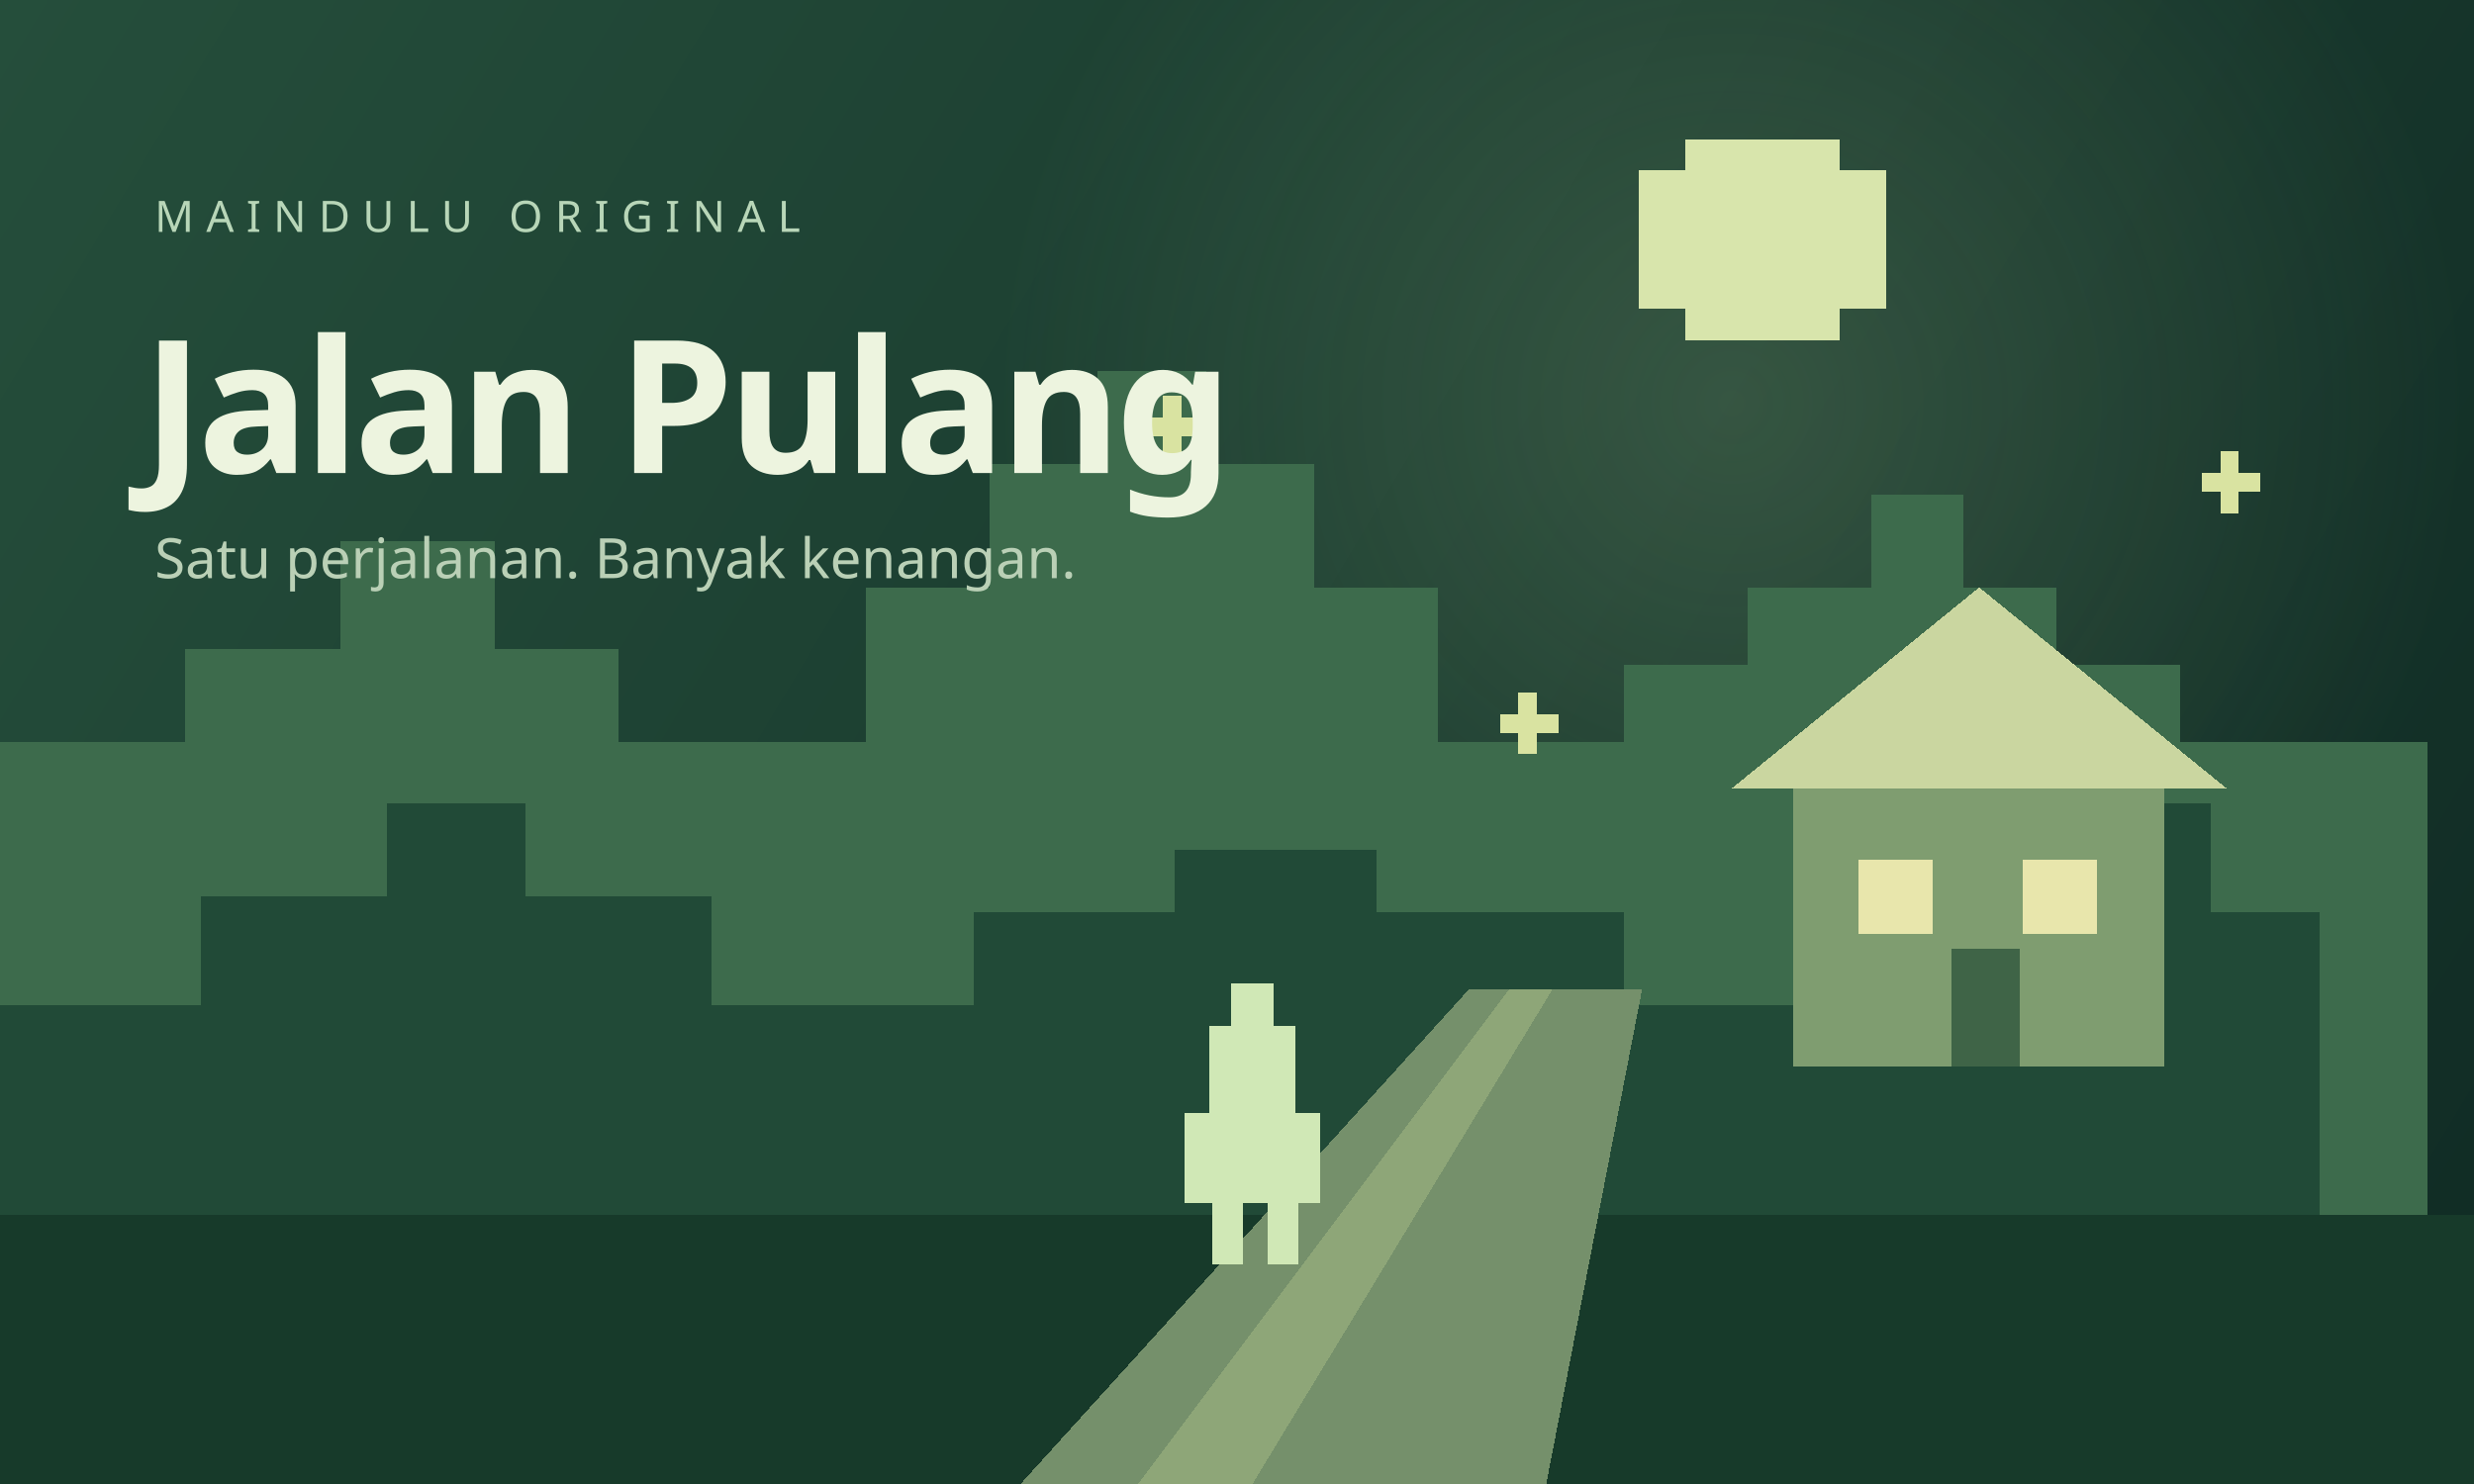
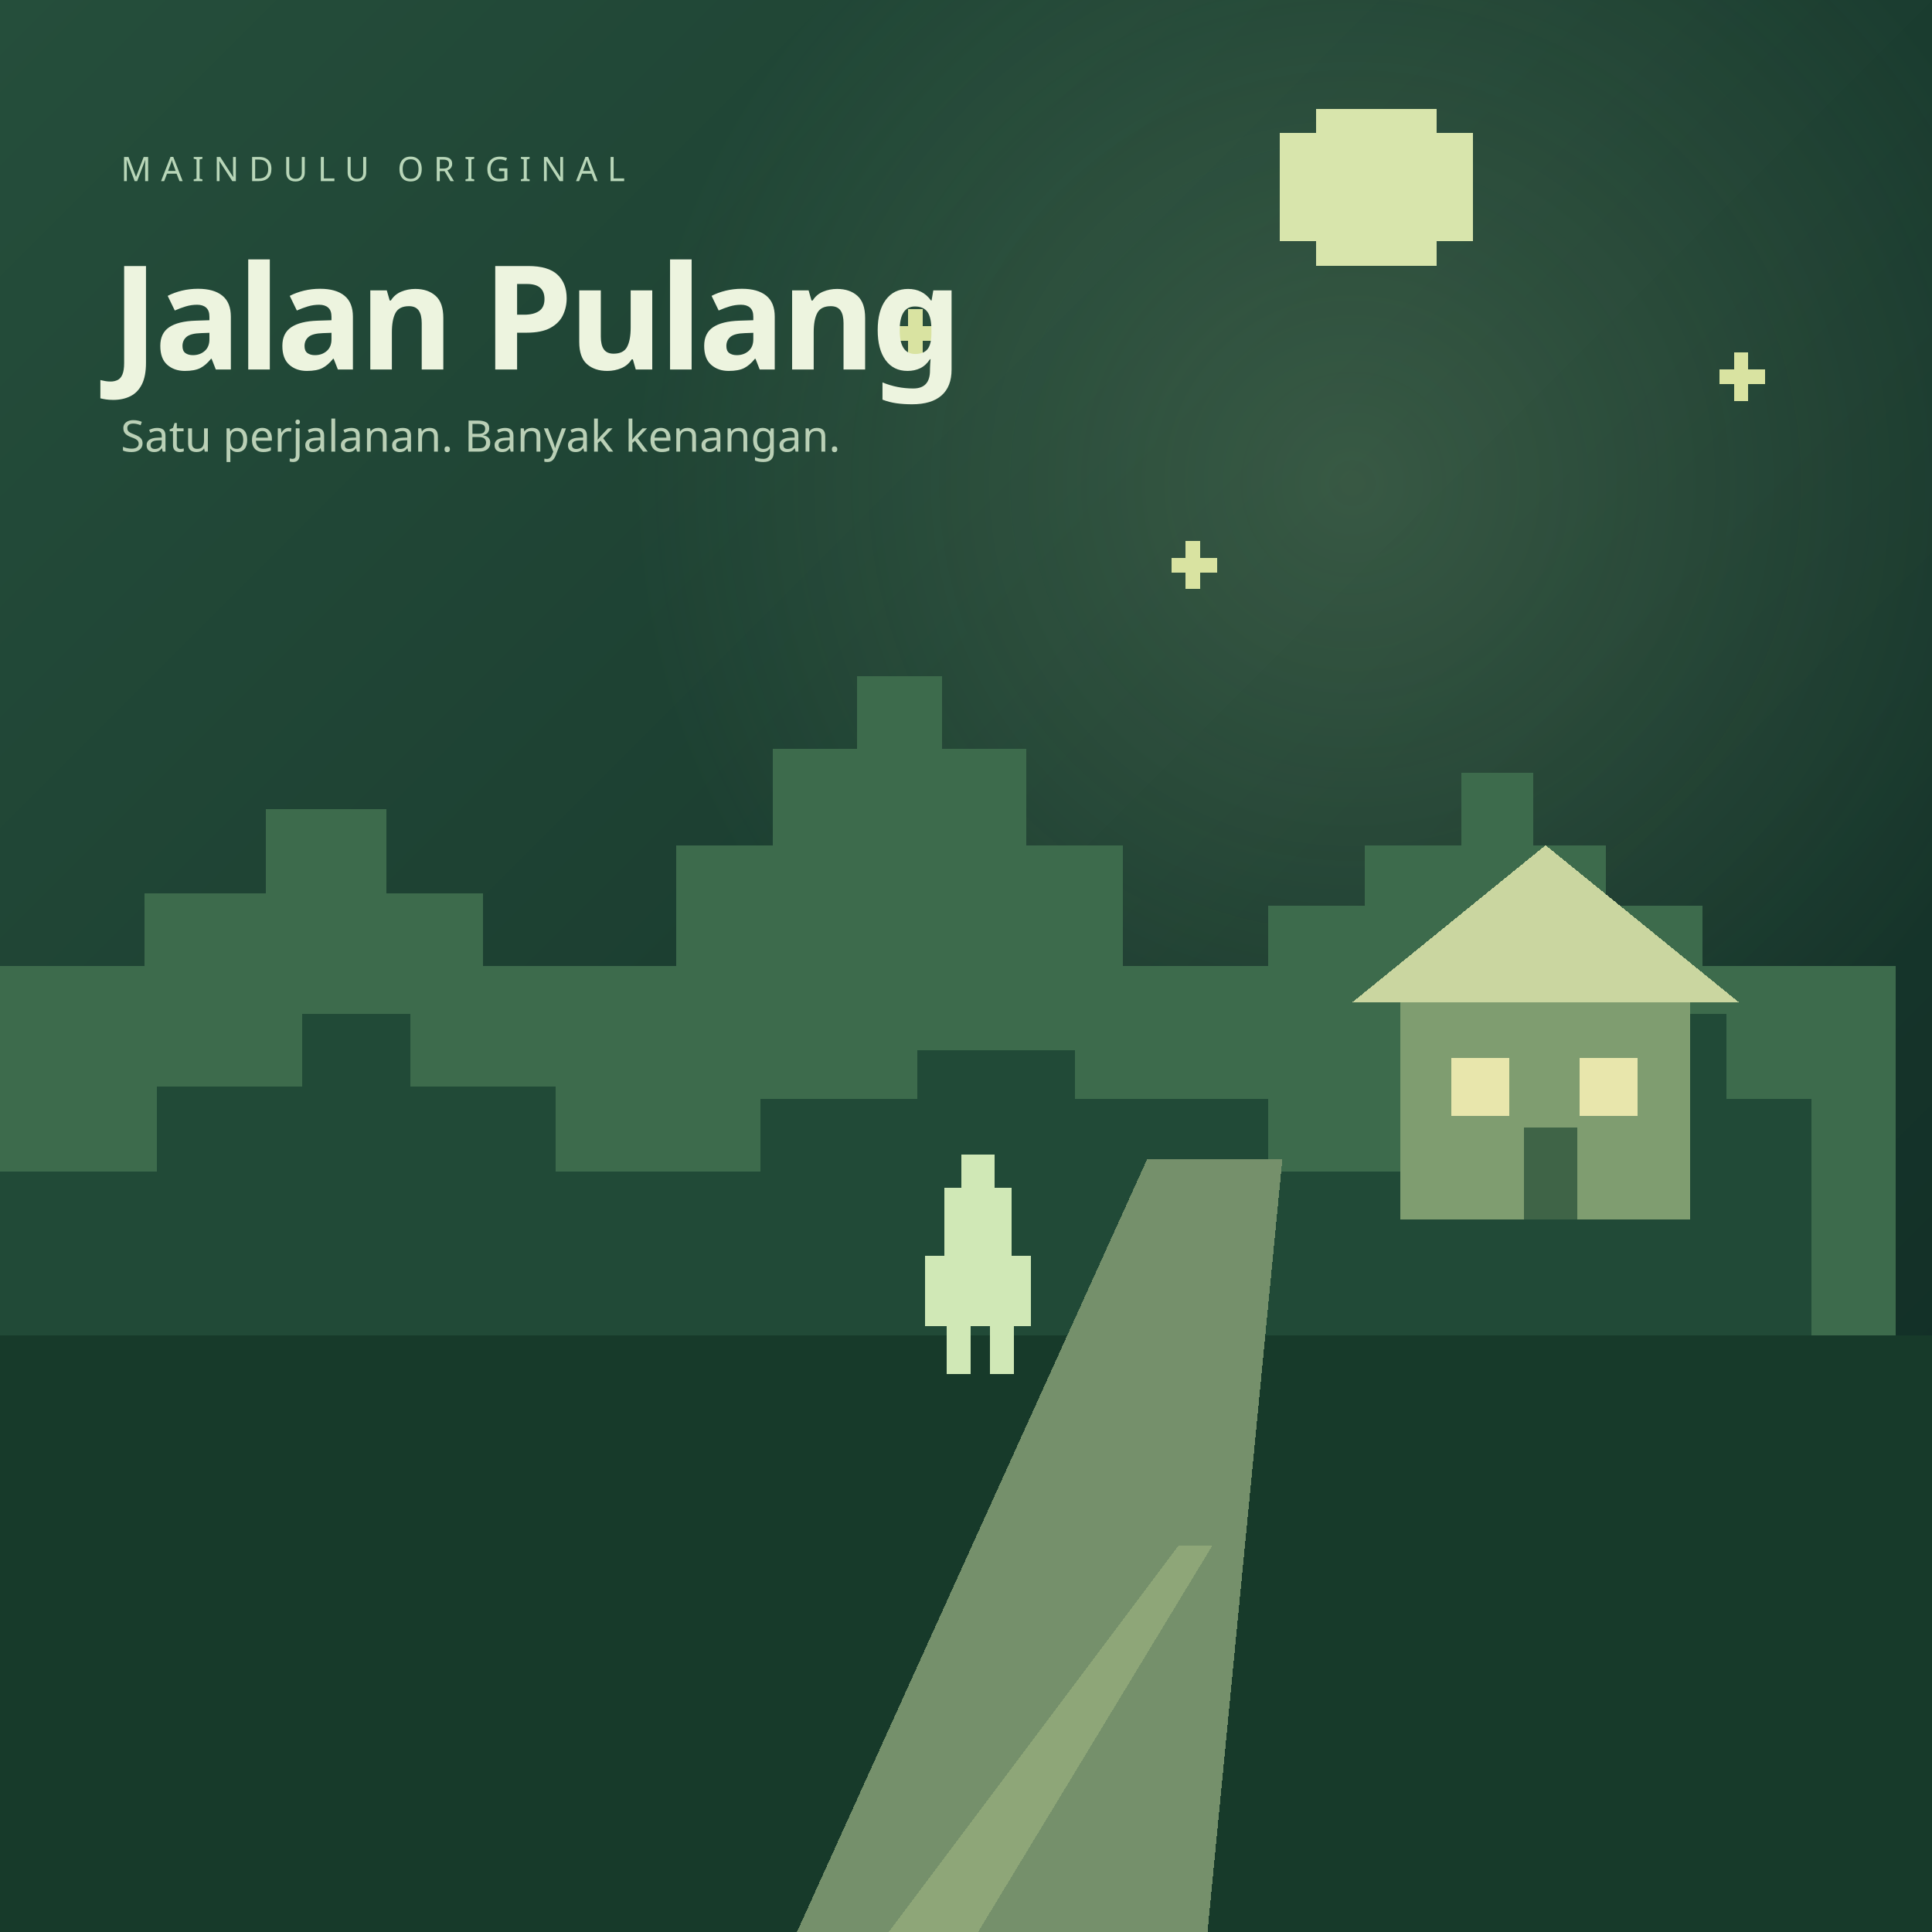
- <svg xmlns="http://www.w3.org/2000/svg" width="800" height="480" viewBox="0 0 800 480" fill="none">
+ <svg xmlns="http://www.w3.org/2000/svg" width="800" height="800" viewBox="0 0 800 800" fill="none">
  <defs>
-     <linearGradient id="bg" x2="800" y2="480" gradientUnits="userSpaceOnUse">
+     <linearGradient id="bg" x2="800" y2="800" gradientUnits="userSpaceOnUse">
      <stop stop-color="#254e3b" />
      <stop offset="1" stop-color="#102b24" />
    </linearGradient>
    <radialGradient id="glow">
      <stop stop-color="#cfe8ac" stop-opacity=".16" />
      <stop offset="1" stop-color="#cfe8ac" stop-opacity="0" />
    </radialGradient>
  </defs>
-   <path fill="url(#bg)" d="M0 0h800v480H0z" />
-   <circle cx="560" cy="130" r="240" fill="url(#glow)" />
+   <path fill="url(#bg)" d="M0 0h800v800H0z" />
+   <circle cx="560" cy="200" r="300" fill="url(#glow)" />
  <g shape-rendering="crispEdges">
    <path d="M545 45h50v10h15v45h-15v10h-50v-10h-15V55h15z" fill="#d8e5ac" />
-     <path d="M0 240h60v-30h50v-35h50v35h40v30h80v-50h40v-40h35v-30h35v30h35v40h40v50h60v-25h40v-25h40v-30h30v30h30v25h40v25h80v240H0z" fill="#3d6b4c" />
-     <path d="M0 325h65v-35h60v-30h45v30h60v35h85v-30h65v-20h65v20h80v30h60v-30h65v-35h65v35h35v185H0z" fill="#214a37" />
-     <path d="M0 393h800v87H0z" fill="#173a2a" />
-     <path d="M330 480 475 320h56L500 480z" fill="#75906b" />
-     <path d="m368 480 120-160h14L405 480z" fill="#a7bc86" opacity=".5" />
-     <path d="M580 250h120v95H580z" fill="#7f9d70" />
-     <path d="m560 255 80-65 80 65z" fill="#cad6a0" />
-     <path d="M601 278h24v24h-24zm53 0h24v24h-24z" fill="#e8e6ac" />
-     <path d="M631 307h22v38h-22z" fill="#3f6447" />
-     <path d="M398 318h14v14h-14zm-7 14h28v28h-28zm-8 28h44v29h-44zm9 29h10v20h-10zm18 0h10v20h-10z" fill="#d0e8b6" />
+     <path d="M0 400h60v-30h50v-35h50v35h40v30h80v-50h40v-40h35v-30h35v30h35v40h40v50h60v-25h40v-25h40v-30h30v30h30v25h40v25h80v400H0z" fill="#3d6b4c" />
+     <path d="M0 485h65v-35h60v-30h45v30h60v35h85v-30h65v-20h65v20h80v30h60v-30h65v-35h65v35h35v315H0z" fill="#214a37" />
+     <path d="M0 553h800v247H0z" fill="#173a2a" />
+     <path d="M330 800 475 480h56L500 800z" fill="#75906b" />
+     <path d="m368 800 120-160h14L405 800z" fill="#a7bc86" opacity=".5" />
+     <path d="M580 410h120v95H580z" fill="#7f9d70" />
+     <path d="m560 415 80-65 80 65z" fill="#cad6a0" />
+     <path d="M601 438h24v24h-24zm53 0h24v24h-24z" fill="#e8e6ac" />
+     <path d="M631 467h22v38h-22z" fill="#3f6447" />
+     <path d="M398 478h14v14h-14zm-7 14h28v28h-28zm-8 28h44v29h-44zm9 29h10v20h-10zm18 0h10v20h-10z" fill="#d0e8b6" />
    <path d="M370 135h6v-7h6v7h7v6h-7v7h-6v-7h-6zm342 18h6v-7h6v7h7v6h-7v7h-6v-7h-6zM485 231h6v-7h6v7h7v6h-7v7h-6v-7h-6z" fill="#d9e3a1" />
  </g>
  <text x="50" y="75" fill="#b8d6b8" font-family="sans-serif" font-size="14" letter-spacing="4">MAINDULU ORIGINAL</text>
  <text x="46" y="153" fill="#edf4df" font-family="sans-serif" font-size="60" font-weight="700" letter-spacing="-2">Jalan Pulang</text>
  <text x="50" y="187" fill="#bad0b6" font-family="sans-serif" font-size="18">Satu perjalanan. Banyak kenangan.</text>
</svg>
